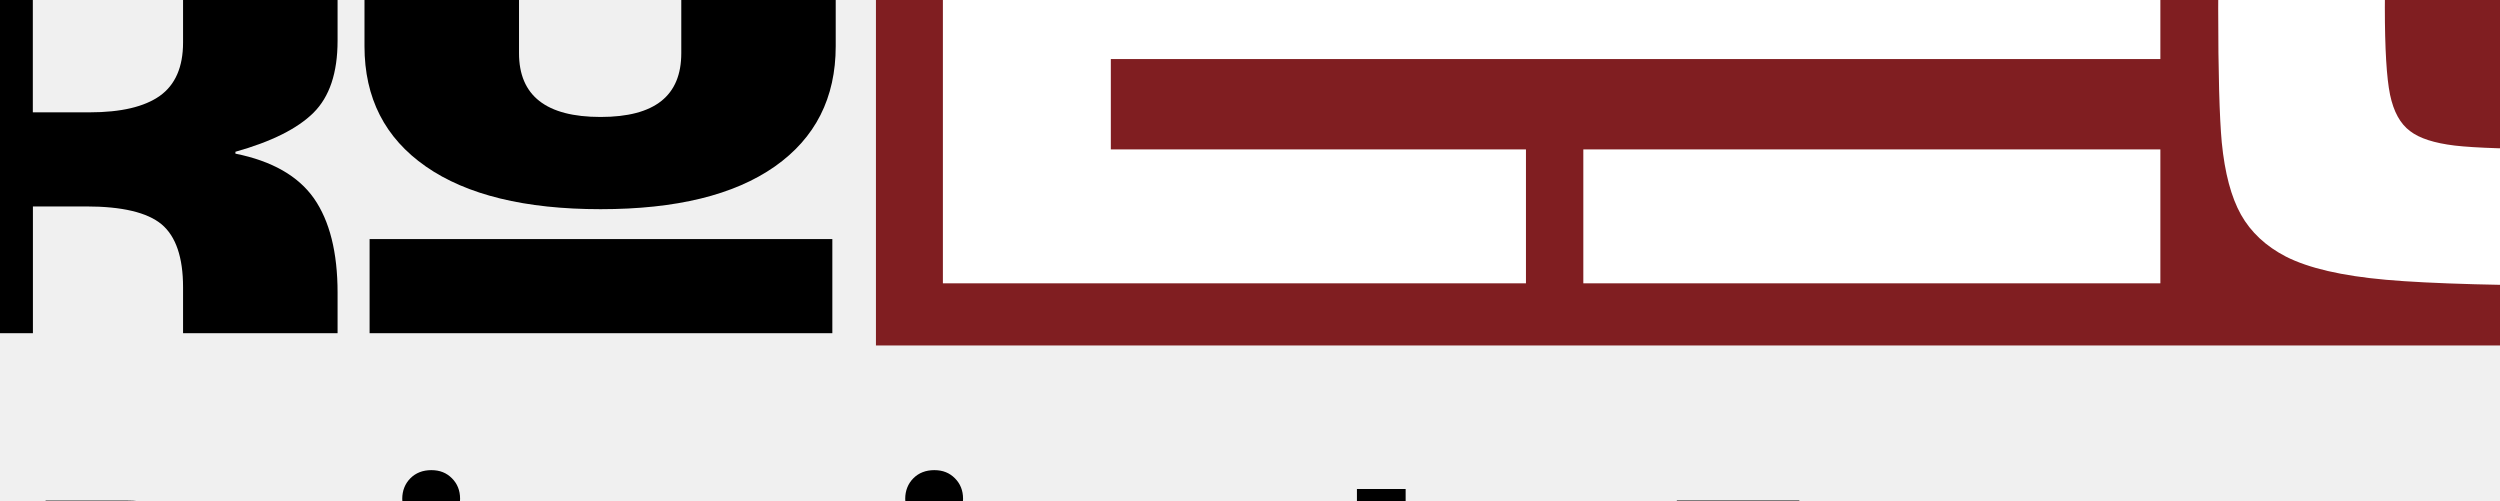
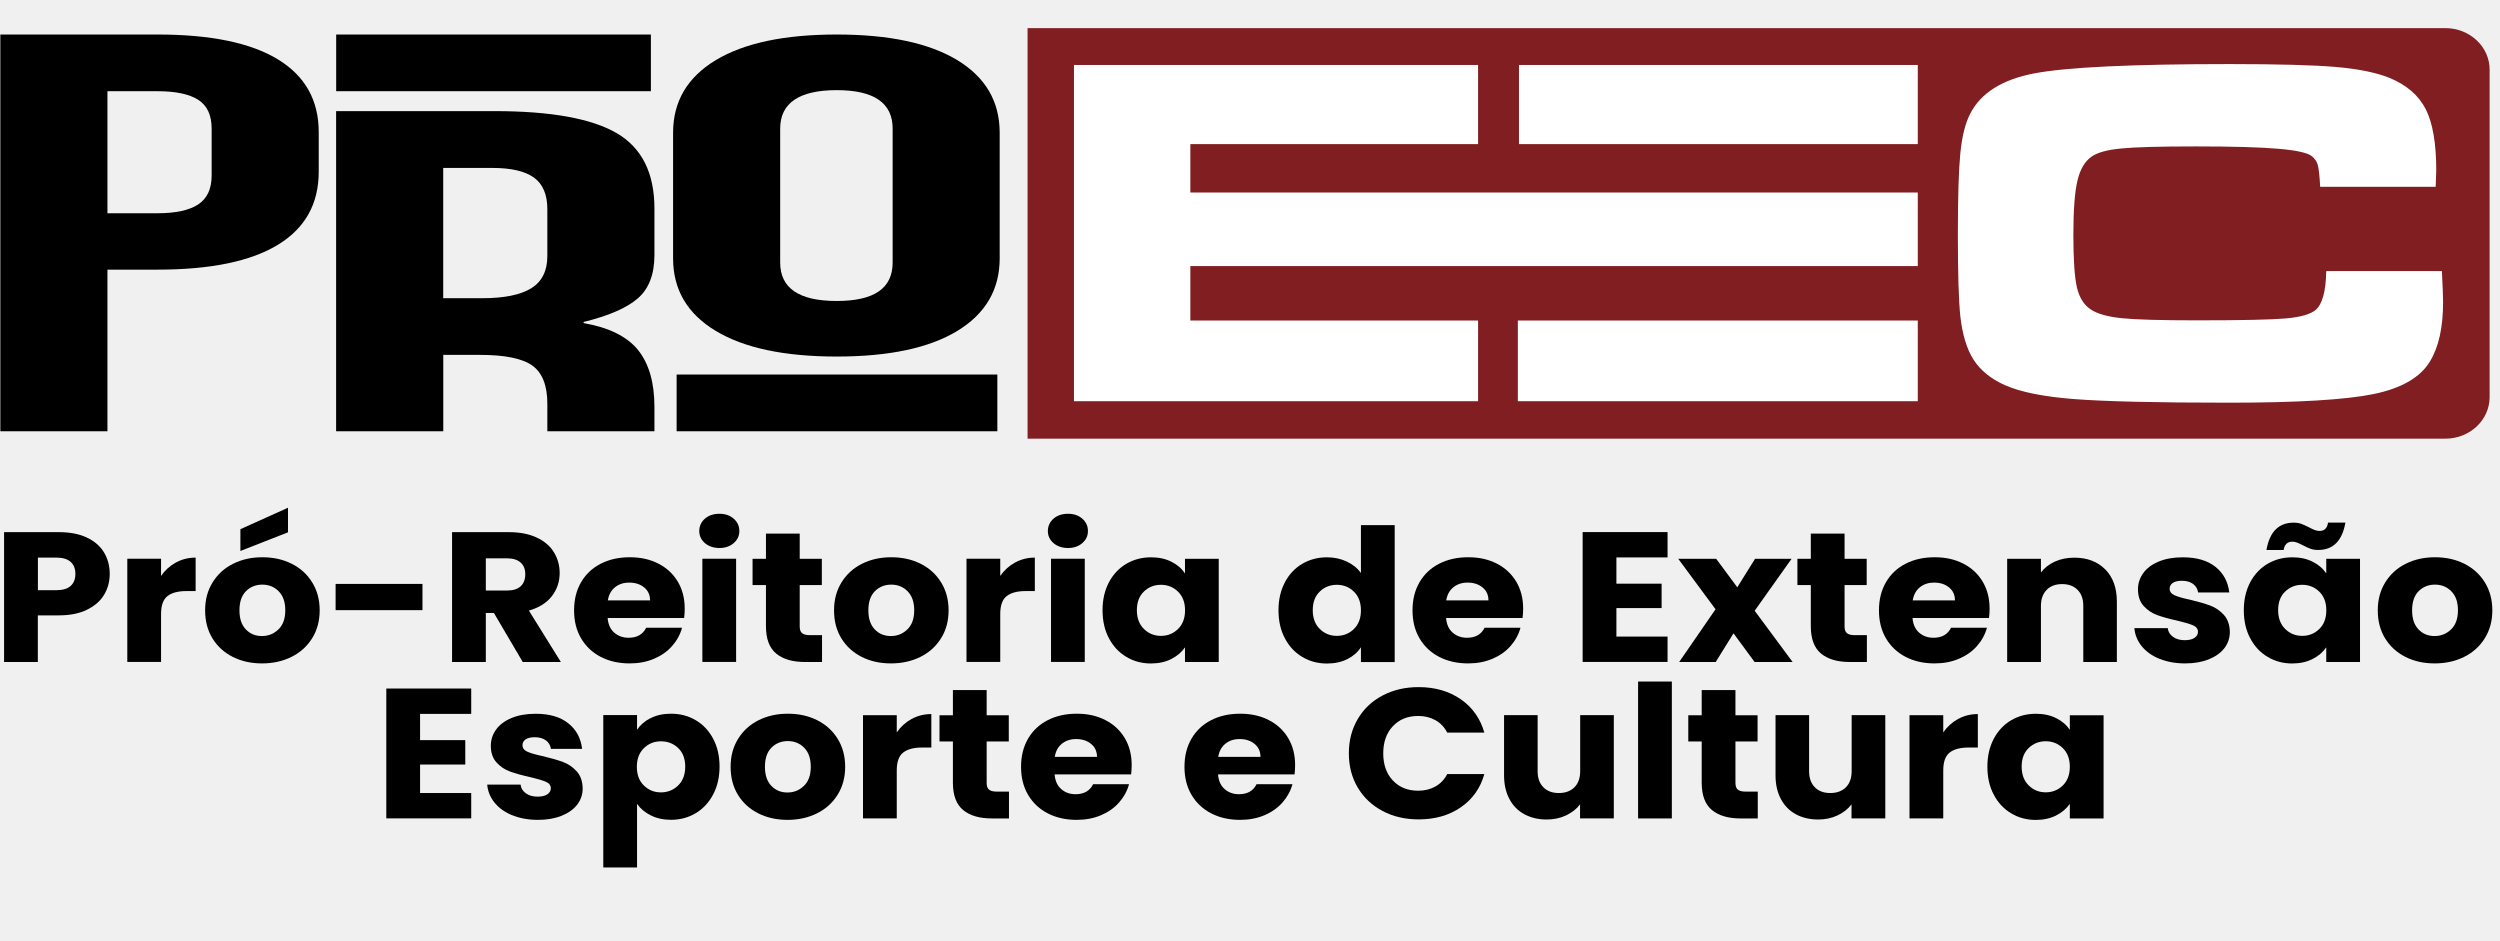
- <svg xmlns="http://www.w3.org/2000/svg" version="1.1" id="Camada_1" x="0px" y="0px" viewBox="0 0 489.9 98" style="enable-background:new 0 0 489.9 98;" xml:space="preserve">
+ <svg xmlns="http://www.w3.org/2000/svg" version="1.1" id="Camada_1" x="0px" y="0px" viewBox="0 0 573.9 216" xml:space="preserve" width="573.9" height="216">
  <defs id="defs3">
    <style id="style1-2">      .cls-1, .cls-2 {        fill: #fff;      }      .cls-2 {        fill-rule: evenodd;      }      .cls-3 {        fill: #801e21;      }    </style>
  </defs>
  <style type="text/css" id="style1">
	.st0{fill-rule:evenodd;clip-rule:evenodd;fill:#C3161C;}
	.st1{fill-rule:evenodd;clip-rule:evenodd;fill:#FFFFFF;}
	.st2{fill-rule:evenodd;clip-rule:evenodd;fill:#231F20;}
</style>
-   <g id="g46" transform="matrix(1.787487,0,0,1.926736,-118.7813,-65.82553)">
+   <g id="g46" transform="matrix(1.451303,0,0,1.359925,0.07967086,6.454793)">
    <g id="g37">
      <path d="m 16.43,95.62 c -0.58,1.05 -1.48,1.9 -2.69,2.54 -1.21,0.65 -2.71,0.97 -4.5,0.97 H 5.93 V 107 H 0.59 V 85.08 h 8.65 c 1.75,0 3.23,0.3 4.43,0.91 1.21,0.6 2.11,1.44 2.72,2.5 0.6,1.06 0.91,2.28 0.91,3.65 0,1.27 -0.29,2.43 -0.87,3.48 z m -5.31,-1.46 c 0.5,-0.48 0.75,-1.16 0.75,-2.03 0,-0.87 -0.25,-1.55 -0.75,-2.03 -0.5,-0.48 -1.26,-0.72 -2.28,-0.72 h -2.9 v 5.5 h 2.9 c 1.02,0 1.78,-0.24 2.28,-0.72 z" id="path1-7" />
      <path d="m 27.77,90.21 c 0.94,-0.55 1.98,-0.83 3.12,-0.83 v 5.65 h -1.47 c -1.33,0 -2.33,0.29 -3,0.86 -0.67,0.57 -1,1.58 -1,3.01 v 8.09 H 20.08 V 89.57 h 5.34 v 2.9 c 0.62,-0.96 1.41,-1.71 2.34,-2.26 z" id="path2-2" />
      <path d="m 36.78,106.15 c -1.36,-0.73 -2.44,-1.77 -3.22,-3.12 -0.78,-1.35 -1.17,-2.93 -1.17,-4.75 0,-1.82 0.4,-3.37 1.19,-4.73 0.79,-1.36 1.87,-2.41 3.25,-3.14 1.37,-0.73 2.91,-1.09 4.62,-1.09 1.71,0 3.25,0.36 4.62,1.09 1.37,0.73 2.46,1.78 3.25,3.14 0.79,1.36 1.19,2.94 1.19,4.73 0,1.79 -0.4,3.37 -1.2,4.73 -0.8,1.36 -1.89,2.41 -3.28,3.14 -1.38,0.73 -2.93,1.09 -4.64,1.09 -1.71,0 -3.24,-0.36 -4.61,-1.09 z m 7.21,-4.65 c 0.72,-0.75 1.08,-1.82 1.08,-3.22 0,-1.4 -0.35,-2.47 -1.05,-3.22 -0.7,-0.75 -1.56,-1.12 -2.58,-1.12 -1.02,0 -1.9,0.37 -2.59,1.11 -0.69,0.74 -1.03,1.82 -1.03,3.23 0,1.41 0.34,2.47 1.01,3.22 0.68,0.75 1.52,1.12 2.54,1.12 1.02,0 1.89,-0.37 2.61,-1.12 z m 1.51,-16.39 -7.53,3.15 v -3.68 l 7.53,-3.62 z" id="path3-3" />
      <path d="m 66.77,93.82 v 4.43 H 53.03 v -4.43 z" id="path4" />
      <path d="M 82.63,107 78.07,98.73 H 76.79 V 107 H 71.45 V 85.08 h 8.96 c 1.73,0 3.2,0.3 4.42,0.91 1.22,0.61 2.13,1.43 2.73,2.48 0.6,1.05 0.91,2.22 0.91,3.51 0,1.46 -0.41,2.76 -1.23,3.9 -0.82,1.14 -2.04,1.96 -3.64,2.44 L 88.66,107 Z M 76.79,94.94 h 3.31 c 0.98,0 1.71,-0.24 2.2,-0.72 0.49,-0.48 0.73,-1.16 0.73,-2.03 0,-0.87 -0.24,-1.49 -0.73,-1.97 -0.49,-0.48 -1.22,-0.72 -2.2,-0.72 h -3.31 v 5.43 0 z" id="path5" />
      <path d="M 108.14,99.57 H 96.06 c 0.08,1.08 0.43,1.91 1.05,2.48 0.61,0.57 1.37,0.86 2.26,0.86 1.33,0 2.26,-0.56 2.78,-1.69 h 5.68 c -0.29,1.14 -0.82,2.17 -1.58,3.09 -0.76,0.92 -1.71,1.63 -2.86,2.15 -1.15,0.52 -2.43,0.78 -3.84,0.78 -1.71,0 -3.23,-0.36 -4.56,-1.09 -1.33,-0.73 -2.37,-1.77 -3.12,-3.12 -0.75,-1.35 -1.12,-2.93 -1.12,-4.75 0,-1.82 0.37,-3.39 1.11,-4.75 0.74,-1.35 1.77,-2.39 3.11,-3.12 1.33,-0.73 2.86,-1.09 4.59,-1.09 1.73,0 3.18,0.35 4.5,1.06 1.31,0.71 2.34,1.72 3.08,3.03 0.74,1.31 1.11,2.84 1.11,4.59 0,0.5 -0.03,1.02 -0.09,1.56 h -0.02 z m -5.37,-2.97 c 0,-0.92 -0.31,-1.64 -0.94,-2.19 -0.62,-0.54 -1.41,-0.81 -2.34,-0.81 -0.93,0 -1.65,0.26 -2.26,0.78 -0.61,0.52 -0.99,1.26 -1.14,2.22 z" id="path6" />
      <path d="m 111.44,86.93 c -0.59,-0.55 -0.89,-1.23 -0.89,-2.04 0,-0.81 0.3,-1.53 0.89,-2.08 0.59,-0.55 1.36,-0.83 2.3,-0.83 0.94,0 1.67,0.28 2.26,0.83 0.59,0.55 0.89,1.24 0.89,2.08 0,0.84 -0.3,1.49 -0.89,2.04 -0.59,0.55 -1.35,0.83 -2.26,0.83 -0.91,0 -1.7,-0.28 -2.3,-0.83 z m 4.94,2.64 v 17.42 h -5.34 V 89.57 Z" id="path7" />
      <path d="M 129.97,102.47 V 107 h -2.72 c -1.94,0 -3.45,-0.47 -4.53,-1.42 -1.08,-0.95 -1.62,-2.49 -1.62,-4.64 v -6.93 h -2.12 v -4.43 h 2.12 v -4.25 h 5.34 v 4.25 h 3.5 v 4.43 h -3.5 v 7 c 0,0.52 0.12,0.9 0.37,1.12 0.25,0.23 0.67,0.34 1.25,0.34 z" id="path8" />
      <path d="m 136.26,106.15 c -1.36,-0.73 -2.44,-1.77 -3.22,-3.12 -0.78,-1.35 -1.17,-2.93 -1.17,-4.75 0,-1.82 0.4,-3.37 1.19,-4.73 0.79,-1.36 1.87,-2.41 3.25,-3.14 1.37,-0.73 2.91,-1.09 4.62,-1.09 1.71,0 3.25,0.36 4.62,1.09 1.37,0.73 2.46,1.78 3.25,3.14 0.79,1.36 1.19,2.94 1.19,4.73 0,1.79 -0.4,3.37 -1.2,4.73 -0.8,1.36 -1.89,2.41 -3.28,3.14 -1.38,0.73 -2.93,1.09 -4.64,1.09 -1.71,0 -3.24,-0.36 -4.61,-1.09 z m 7.21,-4.65 c 0.72,-0.75 1.08,-1.82 1.08,-3.22 0,-1.4 -0.35,-2.47 -1.05,-3.22 -0.7,-0.75 -1.56,-1.12 -2.58,-1.12 -1.02,0 -1.9,0.37 -2.59,1.11 -0.69,0.74 -1.03,1.82 -1.03,3.23 0,1.41 0.34,2.47 1.01,3.22 0.68,0.75 1.52,1.12 2.54,1.12 1.02,0 1.89,-0.37 2.61,-1.12 z" id="path9" />
      <path d="m 160.51,90.21 c 0.94,-0.55 1.98,-0.83 3.12,-0.83 v 5.65 h -1.47 c -1.33,0 -2.33,0.29 -3,0.86 -0.67,0.57 -1,1.58 -1,3.01 v 8.09 h -5.34 V 89.57 h 5.34 v 2.9 c 0.62,-0.96 1.41,-1.71 2.34,-2.26 v 0 z" id="path10" />
      <path d="m 166.58,86.93 c -0.59,-0.55 -0.89,-1.23 -0.89,-2.04 0,-0.81 0.3,-1.53 0.89,-2.08 0.59,-0.55 1.36,-0.83 2.3,-0.83 0.94,0 1.67,0.28 2.26,0.83 0.59,0.55 0.89,1.24 0.89,2.08 0,0.84 -0.3,1.49 -0.89,2.04 -0.59,0.55 -1.35,0.83 -2.26,0.83 -0.91,0 -1.7,-0.28 -2.3,-0.83 z m 4.95,2.64 v 17.42 h -5.34 V 89.57 Z" id="path11" />
      <path d="m 175.35,93.54 c 0.68,-1.35 1.6,-2.39 2.76,-3.12 1.17,-0.73 2.47,-1.09 3.9,-1.09 1.23,0 2.31,0.25 3.23,0.75 0.93,0.5 1.64,1.16 2.14,1.97 v -2.47 h 5.34 V 107 h -5.34 v -2.47 c -0.52,0.81 -1.24,1.47 -2.17,1.97 -0.93,0.5 -2,0.75 -3.23,0.75 -1.42,0 -2.71,-0.37 -3.87,-1.11 -1.17,-0.74 -2.09,-1.79 -2.76,-3.15 -0.68,-1.36 -1.01,-2.94 -1.01,-4.73 0,-1.79 0.34,-3.36 1.01,-4.71 v 0 z m 10.93,1.59 c -0.74,-0.77 -1.64,-1.16 -2.7,-1.16 -1.06,0 -1.96,0.38 -2.7,1.14 -0.74,0.76 -1.11,1.81 -1.11,3.14 0,1.33 0.37,2.39 1.11,3.17 0.74,0.78 1.64,1.17 2.7,1.17 1.06,0 1.96,-0.39 2.7,-1.16 0.74,-0.77 1.11,-1.82 1.11,-3.15 0,-1.33 -0.37,-2.38 -1.11,-3.15 z" id="path12" />
      <path d="m 203.18,93.54 c 0.68,-1.35 1.6,-2.39 2.76,-3.12 1.17,-0.73 2.47,-1.09 3.9,-1.09 1.15,0 2.19,0.24 3.14,0.72 0.95,0.48 1.69,1.12 2.23,1.94 V 83.9 h 5.34 v 23.11 h -5.34 v -2.5 c -0.5,0.83 -1.21,1.5 -2.14,2 -0.93,0.5 -2,0.75 -3.23,0.75 -1.44,0 -2.74,-0.37 -3.9,-1.11 -1.17,-0.74 -2.09,-1.79 -2.76,-3.15 -0.68,-1.36 -1.01,-2.94 -1.01,-4.73 0,-1.79 0.34,-3.36 1.01,-4.71 z m 10.92,1.59 c -0.74,-0.77 -1.64,-1.16 -2.7,-1.16 -1.06,0 -1.96,0.38 -2.7,1.14 -0.74,0.76 -1.11,1.81 -1.11,3.14 0,1.33 0.37,2.39 1.11,3.17 0.74,0.78 1.64,1.17 2.7,1.17 1.06,0 1.96,-0.39 2.7,-1.16 0.74,-0.77 1.11,-1.82 1.11,-3.15 0,-1.33 -0.37,-2.38 -1.11,-3.15 z" id="path13" />
      <path d="m 240.76,99.57 h -12.08 c 0.08,1.08 0.43,1.91 1.05,2.48 0.61,0.57 1.37,0.86 2.26,0.86 1.33,0 2.26,-0.56 2.78,-1.69 h 5.68 c -0.29,1.14 -0.82,2.17 -1.58,3.09 -0.76,0.92 -1.71,1.63 -2.86,2.15 -1.15,0.52 -2.43,0.78 -3.84,0.78 -1.71,0 -3.23,-0.36 -4.56,-1.09 -1.33,-0.73 -2.37,-1.77 -3.12,-3.12 -0.75,-1.35 -1.12,-2.93 -1.12,-4.75 0,-1.82 0.37,-3.39 1.11,-4.75 0.74,-1.35 1.77,-2.39 3.11,-3.12 1.33,-0.73 2.86,-1.09 4.59,-1.09 1.73,0 3.18,0.35 4.5,1.06 1.31,0.71 2.34,1.72 3.08,3.03 0.74,1.31 1.11,2.84 1.11,4.59 0,0.5 -0.03,1.02 -0.09,1.56 h -0.02 z m -5.38,-2.97 c 0,-0.92 -0.31,-1.64 -0.94,-2.19 -0.62,-0.54 -1.41,-0.81 -2.34,-0.81 -0.93,0 -1.65,0.26 -2.26,0.78 -0.61,0.52 -0.99,1.26 -1.14,2.22 z" id="path14" />
      <path d="m 255.62,89.35 v 4.43 h 7.15 v 4.12 h -7.15 v 4.81 h 8.09 v 4.28 H 250.28 V 85.07 h 13.43 v 4.28 z" id="path15" />
      <path d="m 277.48,107 -3.34,-4.84 -2.81,4.84 h -5.78 l 5.75,-8.9 -5.9,-8.52 h 6 l 3.34,4.81 2.81,-4.81 h 5.78 l -5.84,8.77 6,8.65 z" id="path16" />
      <path d="M 295.24,102.47 V 107 h -2.72 c -1.94,0 -3.45,-0.47 -4.53,-1.42 -1.08,-0.95 -1.62,-2.49 -1.62,-4.64 v -6.93 h -2.12 v -4.43 h 2.12 v -4.25 h 5.34 v 4.25 h 3.5 v 4.43 h -3.5 v 7 c 0,0.52 0.12,0.9 0.37,1.12 0.25,0.23 0.67,0.34 1.25,0.34 z" id="path17" />
      <path d="m 314.54,99.57 h -12.08 c 0.08,1.08 0.43,1.91 1.05,2.48 0.61,0.57 1.37,0.86 2.26,0.86 1.33,0 2.26,-0.56 2.78,-1.69 h 5.68 c -0.29,1.14 -0.82,2.17 -1.58,3.09 -0.76,0.92 -1.71,1.63 -2.86,2.15 -1.15,0.52 -2.43,0.78 -3.84,0.78 -1.71,0 -3.23,-0.36 -4.56,-1.09 -1.33,-0.73 -2.37,-1.77 -3.12,-3.12 -0.75,-1.35 -1.12,-2.93 -1.12,-4.75 0,-1.82 0.37,-3.39 1.11,-4.75 0.74,-1.35 1.77,-2.39 3.11,-3.12 1.33,-0.73 2.86,-1.09 4.59,-1.09 1.73,0 3.18,0.35 4.5,1.06 1.31,0.71 2.34,1.72 3.08,3.03 0.74,1.31 1.11,2.84 1.11,4.59 0,0.5 -0.03,1.02 -0.09,1.56 h -0.02 z m -5.37,-2.97 c 0,-0.92 -0.31,-1.64 -0.94,-2.19 -0.62,-0.54 -1.41,-0.81 -2.34,-0.81 -0.93,0 -1.65,0.26 -2.26,0.78 -0.61,0.52 -0.99,1.26 -1.14,2.22 z" id="path18" />
      <path d="m 332.95,91.37 c 1.22,1.32 1.83,3.14 1.83,5.45 V 107 h -5.31 v -9.46 c 0,-1.17 -0.3,-2.07 -0.91,-2.72 -0.6,-0.65 -1.42,-0.97 -2.44,-0.97 -1.02,0 -1.83,0.32 -2.44,0.97 -0.6,0.65 -0.91,1.55 -0.91,2.72 V 107 h -5.34 V 89.58 h 5.34 v 2.31 c 0.54,-0.77 1.27,-1.38 2.19,-1.83 0.92,-0.45 1.95,-0.67 3.09,-0.67 2.04,0 3.67,0.66 4.89,1.98 v 0 z" id="path19" />
      <path d="m 341.52,106.47 c -1.19,-0.52 -2.12,-1.23 -2.81,-2.14 -0.69,-0.91 -1.07,-1.92 -1.16,-3.04 h 5.28 c 0.06,0.6 0.34,1.09 0.84,1.47 0.5,0.38 1.11,0.56 1.84,0.56 0.67,0 1.18,-0.13 1.55,-0.39 0.36,-0.26 0.55,-0.6 0.55,-1.01 0,-0.5 -0.26,-0.87 -0.78,-1.11 -0.52,-0.24 -1.36,-0.5 -2.53,-0.8 -1.25,-0.29 -2.29,-0.6 -3.12,-0.92 -0.83,-0.32 -1.55,-0.83 -2.15,-1.53 -0.6,-0.7 -0.91,-1.64 -0.91,-2.83 0,-1 0.28,-1.91 0.83,-2.73 0.55,-0.82 1.36,-1.47 2.44,-1.95 1.07,-0.48 2.35,-0.72 3.83,-0.72 2.19,0 3.91,0.54 5.17,1.62 1.26,1.08 1.98,2.52 2.17,4.31 h -4.93 c -0.08,-0.6 -0.35,-1.08 -0.8,-1.44 -0.45,-0.35 -1.04,-0.53 -1.76,-0.53 -0.62,0 -1.1,0.12 -1.44,0.36 -0.33,0.24 -0.5,0.57 -0.5,0.98 0,0.5 0.27,0.87 0.8,1.12 0.53,0.25 1.36,0.5 2.48,0.75 1.29,0.33 2.34,0.66 3.15,0.98 0.81,0.32 1.52,0.84 2.14,1.56 0.61,0.72 0.93,1.68 0.95,2.89 0,1.02 -0.29,1.93 -0.86,2.73 -0.57,0.8 -1.4,1.43 -2.47,1.89 -1.07,0.46 -2.32,0.69 -3.73,0.69 -1.52,0 -2.87,-0.26 -4.06,-0.78 h -0.01 z" id="path20" />
      <path d="m 355.87,93.54 c 0.68,-1.35 1.6,-2.39 2.76,-3.12 1.17,-0.73 2.47,-1.09 3.9,-1.09 1.23,0 2.31,0.25 3.23,0.75 0.93,0.5 1.64,1.16 2.14,1.97 v -2.47 h 5.34 V 107 h -5.34 v -2.47 c -0.52,0.81 -1.24,1.47 -2.17,1.97 -0.93,0.5 -2,0.75 -3.23,0.75 -1.42,0 -2.71,-0.37 -3.87,-1.11 -1.17,-0.74 -2.09,-1.79 -2.76,-3.15 -0.68,-1.36 -1.01,-2.94 -1.01,-4.73 0,-1.79 0.34,-3.36 1.01,-4.71 v 0 z m 6.88,-10.06 c 0.46,0 0.86,0.07 1.2,0.2 0.34,0.13 0.77,0.34 1.26,0.61 0.37,0.21 0.68,0.36 0.91,0.45 0.23,0.09 0.47,0.14 0.72,0.14 0.77,0 1.22,-0.47 1.34,-1.41 h 2.75 c -0.5,3.08 -1.94,4.62 -4.31,4.62 -0.46,0 -0.86,-0.07 -1.2,-0.2 -0.34,-0.13 -0.77,-0.34 -1.26,-0.61 -0.38,-0.21 -0.68,-0.36 -0.91,-0.45 -0.23,-0.09 -0.47,-0.14 -0.72,-0.14 -0.77,0 -1.23,0.47 -1.37,1.41 h -2.72 c 0.5,-3.08 1.94,-4.62 4.31,-4.62 z m 4.05,11.65 c -0.74,-0.77 -1.64,-1.16 -2.7,-1.16 -1.06,0 -1.96,0.38 -2.7,1.14 -0.74,0.76 -1.11,1.81 -1.11,3.14 0,1.33 0.37,2.39 1.11,3.17 0.74,0.78 1.64,1.17 2.7,1.17 1.06,0 1.96,-0.39 2.7,-1.16 0.74,-0.77 1.11,-1.82 1.11,-3.15 0,-1.33 -0.37,-2.38 -1.11,-3.15 z" id="path21" />
      <path d="m 380.44,106.15 c -1.36,-0.73 -2.44,-1.77 -3.22,-3.12 -0.78,-1.35 -1.17,-2.93 -1.17,-4.75 0,-1.82 0.4,-3.37 1.19,-4.73 0.79,-1.36 1.87,-2.41 3.25,-3.14 1.37,-0.73 2.91,-1.09 4.62,-1.09 1.71,0 3.25,0.36 4.62,1.09 1.37,0.73 2.46,1.78 3.25,3.14 0.79,1.36 1.19,2.94 1.19,4.73 0,1.79 -0.4,3.37 -1.2,4.73 -0.8,1.36 -1.89,2.41 -3.28,3.14 -1.38,0.73 -2.93,1.09 -4.64,1.09 -1.71,0 -3.24,-0.36 -4.61,-1.09 z m 7.21,-4.65 c 0.72,-0.75 1.08,-1.82 1.08,-3.22 0,-1.4 -0.35,-2.47 -1.05,-3.22 -0.7,-0.75 -1.56,-1.12 -2.58,-1.12 -1.02,0 -1.9,0.37 -2.59,1.11 -0.69,0.74 -1.03,1.82 -1.03,3.23 0,1.41 0.34,2.47 1.01,3.22 0.68,0.75 1.52,1.12 2.54,1.12 1.02,0 1.89,-0.37 2.61,-1.12 z" id="path22" />
      <path d="m 66.39,115.76 v 4.43 h 7.15 v 4.12 h -7.15 v 4.81 h 8.09 v 4.28 H 61.05 v -21.92 h 13.43 v 4.28 z" id="path23" />
      <path d="m 80.98,132.88 c -1.19,-0.52 -2.12,-1.23 -2.81,-2.14 -0.69,-0.91 -1.07,-1.92 -1.16,-3.04 h 5.28 c 0.06,0.6 0.34,1.09 0.84,1.47 0.5,0.38 1.11,0.56 1.84,0.56 0.67,0 1.18,-0.13 1.55,-0.39 0.36,-0.26 0.55,-0.6 0.55,-1.01 0,-0.5 -0.26,-0.87 -0.78,-1.11 -0.52,-0.24 -1.36,-0.5 -2.53,-0.8 -1.25,-0.29 -2.29,-0.6 -3.12,-0.92 -0.83,-0.32 -1.55,-0.83 -2.15,-1.53 -0.6,-0.7 -0.91,-1.64 -0.91,-2.83 0,-1 0.28,-1.91 0.83,-2.73 0.55,-0.82 1.36,-1.47 2.44,-1.95 1.07,-0.48 2.35,-0.72 3.83,-0.72 2.19,0 3.91,0.54 5.17,1.62 1.26,1.08 1.98,2.52 2.17,4.31 h -4.93 c -0.08,-0.6 -0.35,-1.08 -0.8,-1.44 -0.45,-0.35 -1.04,-0.53 -1.76,-0.53 -0.62,0 -1.1,0.12 -1.44,0.36 -0.33,0.24 -0.5,0.57 -0.5,0.98 0,0.5 0.27,0.87 0.8,1.12 0.53,0.25 1.36,0.5 2.48,0.75 1.29,0.33 2.34,0.66 3.15,0.98 0.81,0.32 1.52,0.84 2.14,1.56 0.61,0.72 0.93,1.68 0.95,2.89 0,1.02 -0.29,1.93 -0.86,2.73 -0.57,0.8 -1.4,1.43 -2.47,1.89 -1.07,0.46 -2.32,0.69 -3.73,0.69 -1.52,0 -2.87,-0.26 -4.06,-0.78 h -0.01 z" id="path24" />
      <path d="m 102.86,116.48 c 0.92,-0.5 1.99,-0.75 3.22,-0.75 1.44,0 2.74,0.36 3.9,1.09 1.17,0.73 2.09,1.77 2.76,3.12 0.68,1.35 1.02,2.92 1.02,4.71 0,1.79 -0.34,3.37 -1.02,4.73 -0.68,1.36 -1.6,2.42 -2.76,3.15 -1.17,0.74 -2.47,1.11 -3.9,1.11 -1.21,0 -2.27,-0.25 -3.2,-0.75 -0.93,-0.5 -1.65,-1.14 -2.17,-1.94 v 10.74 h -5.34 v -25.73 h 5.34 v 2.47 c 0.52,-0.81 1.24,-1.47 2.15,-1.97 z m 4.36,5.05 c -0.74,-0.76 -1.65,-1.14 -2.73,-1.14 -1.08,0 -1.96,0.39 -2.7,1.16 -0.74,0.77 -1.11,1.82 -1.11,3.15 0,1.33 0.37,2.38 1.11,3.15 0.74,0.77 1.64,1.16 2.7,1.16 1.06,0 1.97,-0.39 2.72,-1.17 0.75,-0.78 1.12,-1.84 1.12,-3.17 0,-1.33 -0.37,-2.38 -1.11,-3.14 z" id="path25" />
      <path d="m 119.9,132.56 c -1.36,-0.73 -2.44,-1.77 -3.22,-3.12 -0.78,-1.35 -1.17,-2.93 -1.17,-4.75 0,-1.82 0.4,-3.37 1.19,-4.73 0.79,-1.36 1.87,-2.41 3.25,-3.14 1.37,-0.73 2.91,-1.09 4.62,-1.09 1.71,0 3.25,0.36 4.62,1.09 1.37,0.73 2.46,1.78 3.25,3.14 0.79,1.36 1.19,2.94 1.19,4.73 0,1.79 -0.4,3.37 -1.2,4.73 -0.8,1.36 -1.89,2.41 -3.28,3.14 -1.38,0.73 -2.93,1.09 -4.64,1.09 -1.71,0 -3.24,-0.36 -4.61,-1.09 z m 7.21,-4.65 c 0.72,-0.75 1.08,-1.82 1.08,-3.22 0,-1.4 -0.35,-2.47 -1.05,-3.22 -0.7,-0.75 -1.56,-1.12 -2.58,-1.12 -1.02,0 -1.9,0.37 -2.59,1.11 -0.69,0.74 -1.03,1.82 -1.03,3.23 0,1.41 0.34,2.47 1.01,3.22 0.68,0.75 1.52,1.12 2.54,1.12 1.02,0 1.89,-0.37 2.61,-1.12 z" id="path26" />
      <path d="m 144.14,116.62 c 0.94,-0.55 1.98,-0.83 3.12,-0.83 v 5.65 h -1.47 c -1.33,0 -2.33,0.29 -3,0.86 -0.67,0.57 -1,1.58 -1,3.01 v 8.09 h -5.34 v -17.42 h 5.34 v 2.9 c 0.62,-0.96 1.41,-1.71 2.34,-2.26 v 0 z" id="path27" />
      <path d="m 159.54,128.88 v 4.53 h -2.72 c -1.94,0 -3.45,-0.47 -4.53,-1.42 -1.08,-0.95 -1.62,-2.49 -1.62,-4.64 v -6.93 h -2.12 v -4.43 h 2.12 v -4.25 h 5.34 v 4.25 h 3.5 v 4.43 h -3.5 v 7 c 0,0.52 0.12,0.9 0.37,1.12 0.25,0.23 0.67,0.34 1.25,0.34 z" id="path28" />
      <path d="m 178.84,125.98 h -12.08 c 0.08,1.08 0.43,1.91 1.05,2.48 0.61,0.57 1.37,0.86 2.26,0.86 1.33,0 2.26,-0.56 2.78,-1.69 h 5.68 c -0.29,1.14 -0.82,2.17 -1.58,3.09 -0.76,0.92 -1.71,1.63 -2.86,2.15 -1.15,0.52 -2.43,0.78 -3.84,0.78 -1.71,0 -3.23,-0.36 -4.56,-1.09 -1.33,-0.73 -2.37,-1.77 -3.12,-3.12 -0.75,-1.35 -1.12,-2.93 -1.12,-4.75 0,-1.82 0.37,-3.39 1.11,-4.75 0.74,-1.35 1.77,-2.39 3.11,-3.12 1.33,-0.73 2.86,-1.09 4.59,-1.09 1.73,0 3.18,0.35 4.5,1.06 1.31,0.71 2.34,1.72 3.08,3.03 0.74,1.31 1.11,2.84 1.11,4.59 0,0.5 -0.03,1.02 -0.09,1.56 h -0.02 z m -5.38,-2.97 c 0,-0.92 -0.31,-1.64 -0.94,-2.19 -0.62,-0.54 -1.41,-0.81 -2.34,-0.81 -0.93,0 -1.65,0.26 -2.26,0.78 -0.61,0.52 -0.99,1.26 -1.14,2.22 z" id="path29" />
      <path d="m 204.69,125.98 h -12.08 c 0.08,1.08 0.43,1.91 1.05,2.48 0.61,0.57 1.37,0.86 2.26,0.86 1.33,0 2.26,-0.56 2.78,-1.69 h 5.68 c -0.29,1.14 -0.82,2.17 -1.58,3.09 -0.76,0.92 -1.71,1.63 -2.86,2.15 -1.15,0.52 -2.43,0.78 -3.84,0.78 -1.71,0 -3.23,-0.36 -4.56,-1.09 -1.33,-0.73 -2.37,-1.77 -3.12,-3.12 -0.75,-1.35 -1.12,-2.93 -1.12,-4.75 0,-1.82 0.37,-3.39 1.11,-4.75 0.74,-1.35 1.77,-2.39 3.11,-3.12 1.33,-0.73 2.86,-1.09 4.59,-1.09 1.73,0 3.18,0.35 4.5,1.06 1.31,0.71 2.34,1.72 3.08,3.03 0.74,1.31 1.11,2.84 1.11,4.59 0,0.5 -0.03,1.02 -0.09,1.56 h -0.02 z m -5.37,-2.97 c 0,-0.92 -0.31,-1.64 -0.94,-2.19 -0.62,-0.54 -1.41,-0.81 -2.34,-0.81 -0.93,0 -1.65,0.26 -2.26,0.78 -0.61,0.52 -0.99,1.26 -1.14,2.22 z" id="path30" />
      <path d="m 214.71,116.62 c 0.94,-1.7 2.24,-3.02 3.92,-3.96 1.68,-0.95 3.58,-1.42 5.7,-1.42 2.6,0 4.83,0.69 6.68,2.06 1.85,1.37 3.09,3.25 3.72,5.62 h -5.87 c -0.44,-0.92 -1.06,-1.61 -1.86,-2.09 -0.8,-0.48 -1.71,-0.72 -2.73,-0.72 -1.64,0 -2.98,0.57 -4,1.72 -1.02,1.15 -1.53,2.68 -1.53,4.59 0,1.91 0.51,3.45 1.53,4.59 1.02,1.15 2.35,1.72 4,1.72 1.02,0 1.93,-0.24 2.73,-0.72 0.8,-0.48 1.42,-1.18 1.86,-2.09 h 5.87 c -0.62,2.37 -1.86,4.24 -3.72,5.61 -1.85,1.36 -4.08,2.04 -6.68,2.04 -2.12,0 -4.02,-0.47 -5.7,-1.42 -1.68,-0.95 -2.98,-2.26 -3.92,-3.95 -0.94,-1.69 -1.41,-3.61 -1.41,-5.78 0,-2.17 0.47,-4.1 1.41,-5.79 v 0 z" id="path31" />
      <path d="m 255.21,115.98 v 17.42 h -5.34 v -2.37 c -0.54,0.77 -1.28,1.39 -2.2,1.86 -0.93,0.47 -1.95,0.7 -3.08,0.7 -1.33,0 -2.51,-0.3 -3.53,-0.89 -1.02,-0.59 -1.81,-1.45 -2.37,-2.58 -0.56,-1.13 -0.84,-2.45 -0.84,-3.97 v -10.18 h 5.31 v 9.46 c 0,1.17 0.3,2.07 0.91,2.72 0.6,0.65 1.42,0.97 2.44,0.97 1.02,0 1.86,-0.32 2.47,-0.97 0.6,-0.64 0.91,-1.55 0.91,-2.72 v -9.46 h 5.34 -0.02 z" id="path32" />
      <path d="m 264.39,110.3 v 23.11 h -5.34 V 110.3 Z" id="path33" />
      <path d="m 277.98,128.88 v 4.53 h -2.72 c -1.94,0 -3.45,-0.47 -4.53,-1.42 -1.08,-0.95 -1.62,-2.49 -1.62,-4.64 v -6.93 h -2.12 v -4.43 h 2.12 v -4.25 h 5.34 v 4.25 h 3.5 v 4.43 h -3.5 v 7 c 0,0.52 0.12,0.9 0.37,1.12 0.25,0.23 0.67,0.34 1.25,0.34 z" id="path34" />
      <path d="m 298.15,115.98 v 17.42 h -5.34 v -2.37 c -0.54,0.77 -1.28,1.39 -2.2,1.86 -0.93,0.47 -1.95,0.7 -3.08,0.7 -1.33,0 -2.51,-0.3 -3.53,-0.89 -1.02,-0.59 -1.81,-1.45 -2.37,-2.58 -0.56,-1.13 -0.84,-2.45 -0.84,-3.97 v -10.18 h 5.31 v 9.46 c 0,1.17 0.3,2.07 0.91,2.72 0.6,0.65 1.42,0.97 2.44,0.97 1.02,0 1.86,-0.32 2.47,-0.97 0.6,-0.64 0.91,-1.55 0.91,-2.72 v -9.46 h 5.34 -0.02 z" id="path35" />
      <path d="m 309.67,116.62 c 0.94,-0.55 1.98,-0.83 3.12,-0.83 v 5.65 h -1.47 c -1.33,0 -2.33,0.29 -3,0.86 -0.67,0.57 -1,1.58 -1,3.01 v 8.09 h -5.34 v -17.42 h 5.34 v 2.9 c 0.62,-0.96 1.41,-1.71 2.34,-2.26 v 0 z" id="path36" />
      <path d="m 315.31,119.95 c 0.68,-1.35 1.6,-2.39 2.76,-3.12 1.17,-0.73 2.47,-1.09 3.9,-1.09 1.23,0 2.31,0.25 3.23,0.75 0.93,0.5 1.64,1.16 2.14,1.97 v -2.47 h 5.34 v 17.42 h -5.34 v -2.47 c -0.52,0.81 -1.24,1.47 -2.17,1.97 -0.93,0.5 -2,0.75 -3.23,0.75 -1.42,0 -2.71,-0.37 -3.87,-1.11 -1.17,-0.74 -2.09,-1.79 -2.76,-3.15 -0.68,-1.36 -1.01,-2.94 -1.01,-4.73 0,-1.79 0.34,-3.36 1.01,-4.71 v 0 z m 10.92,1.59 c -0.74,-0.77 -1.64,-1.16 -2.7,-1.16 -1.06,0 -1.96,0.38 -2.7,1.14 -0.74,0.76 -1.11,1.81 -1.11,3.14 0,1.33 0.37,2.39 1.11,3.17 0.74,0.78 1.64,1.17 2.7,1.17 1.06,0 1.96,-0.39 2.7,-1.16 0.74,-0.77 1.11,-1.82 1.11,-3.15 0,-1.33 -0.37,-2.38 -1.11,-3.15 z" id="path37" />
    </g>
    <g id="g45">
      <path class="cls-3" d="m 162.48,0 h 224.26 c 3.86,0 7,3.14 7,7 v 55.3 c 0,3.86 -3.14,7 -7,7 H 162.48 Z" id="path38" />
      <g id="g41">
        <path d="M 16.94,68.05 H 0 V 1.08 h 24.85 c 8.41,0 14.76,1.4 19.06,4.2 4.3,2.8 6.45,6.9 6.45,12.28 v 6.68 c 0,5.42 -2.15,9.53 -6.45,12.33 -4.3,2.8 -10.65,4.2 -19.06,4.2 h -7.91 v 27.27 0 z m 0,-57.4 v 20.6 h 7.91 c 2.89,0 5.04,-0.5 6.45,-1.49 1.41,-1 2.12,-2.62 2.12,-4.86 v -7.94 c 0,-2.27 -0.71,-3.89 -2.12,-4.86 -1.41,-0.96 -3.56,-1.45 -6.45,-1.45 z" id="path39" />
        <path d="M 102.9,10.65 H 53.12 V 1.08 H 102.9 Z M 70.05,68.05 H 53.11 V 14.01 h 25.03 c 8.91,0 15.35,1.24 19.34,3.71 3.98,2.48 5.98,6.72 5.98,12.73 v 7.85 c 0,3.27 -0.88,5.71 -2.64,7.33 -1.76,1.62 -4.61,2.94 -8.56,3.97 v 0.19 c 4.01,0.75 6.88,2.27 8.61,4.55 1.72,2.29 2.59,5.49 2.59,9.6 v 4.11 H 86.52 v -4.67 c 0,-3.05 -0.79,-5.18 -2.35,-6.4 -1.57,-1.21 -4.33,-1.82 -8.28,-1.82 h -5.83 v 12.89 z m 0,-44.46 v 22 h 6.21 c 3.45,0 6.02,-0.56 7.72,-1.68 1.69,-1.12 2.54,-2.93 2.54,-5.42 v -7.94 c 0,-2.46 -0.71,-4.23 -2.12,-5.32 -1.41,-1.09 -3.62,-1.63 -6.63,-1.63 h -7.72 z" id="path40" />
        <path d="m 106.41,38.86 v -21.2 c 0,-5.26 2.24,-9.34 6.73,-12.24 4.49,-2.9 10.87,-4.34 19.15,-4.34 8.28,0 14.65,1.45 19.1,4.34 4.45,2.9 6.68,6.97 6.68,12.24 v 21.2 c 0,5.26 -2.23,9.34 -6.68,12.24 -4.46,2.9 -10.82,4.34 -19.1,4.34 -8.28,0 -14.67,-1.45 -19.15,-4.34 -4.49,-2.9 -6.73,-6.97 -6.73,-12.24 z M 157.7,68.05 H 106.97 V 58.48 H 157.7 Z M 123.35,16.96 v 22.61 c 0,4.33 2.98,6.49 8.94,6.49 5.96,0 8.85,-2.16 8.85,-6.49 V 16.96 c 0,-4.33 -2.95,-6.49 -8.85,-6.49 -5.9,0 -8.94,2.16 -8.94,6.49 z" id="path41" />
      </g>
      <g id="g44">
        <path class="cls-2" d="m 367.91,41.01 h 18.28 c 0.14,2.7 0.19,4.45 0.19,5.23 0,4.27 -0.69,7.61 -2.07,10.01 -1.51,2.7 -4.5,4.55 -8.92,5.52 -4.42,0.97 -12.07,1.46 -22.95,1.46 -11.43,0 -19.57,-0.21 -24.41,-0.61 -4.86,-0.4 -8.5,-1.19 -10.98,-2.36 -2.19,-1.05 -3.84,-2.48 -4.92,-4.26 -1.08,-1.79 -1.78,-4.24 -2.11,-7.36 -0.25,-2.51 -0.39,-7.07 -0.39,-13.64 0,-6.57 0.13,-11.05 0.39,-13.89 0.27,-2.84 0.78,-5.05 1.55,-6.63 1.66,-3.51 5.05,-5.8 10.15,-6.84 5.1,-1.04 15.4,-1.57 30.88,-1.57 7.74,0 13.36,0.17 16.87,0.49 3.52,0.33 6.33,0.94 8.41,1.83 2.71,1.19 4.63,2.95 5.76,5.3 1.11,2.34 1.66,5.8 1.66,10.34 0,0.24 -0.03,1.16 -0.09,2.76 h -18.27 c -0.09,-1.83 -0.23,-3.05 -0.37,-3.67 -0.16,-0.62 -0.5,-1.12 -0.99,-1.54 -0.71,-0.55 -2.49,-0.97 -5.32,-1.22 -2.85,-0.26 -7.15,-0.39 -12.93,-0.39 -5.78,0 -9.67,0.11 -11.88,0.35 -2.19,0.22 -3.75,0.68 -4.65,1.36 -1.1,0.8 -1.84,2.18 -2.26,4.09 -0.43,1.93 -0.64,4.98 -0.64,9.16 0,4.18 0.19,7.15 0.57,8.87 0.39,1.72 1.11,2.95 2.2,3.7 1.02,0.73 2.65,1.22 4.9,1.47 2.23,0.24 6.21,0.36 11.89,0.36 7,0 11.67,-0.11 14.01,-0.32 2.32,-0.22 3.9,-0.69 4.72,-1.41 1.08,-0.94 1.65,-3.13 1.71,-6.59 v 0 z" id="path42" />
        <g id="g43">
          <rect class="cls-1" x="240.03" y="49.36" width="63.26" height="13.62" id="rect42" />
-           <polygon class="cls-2" points="188.23,40.17 231.52,40.17 235.27,40.17 303.29,40.17 303.29,27.75 235.27,27.75 231.52,27.75 188.23,27.75 188.23,19.58 233.74,19.58 233.74,6.22 169.82,6.22 169.82,62.98 233.74,62.98 233.74,49.36 188.23,49.36 " id="polygon42" />
+           <polygon class="cls-2" points="303.29,40.17 303.29,27.75 235.27,27.75 231.52,27.75 188.23,27.75 188.23,19.58 233.74,19.58 233.74,6.22 169.82,6.22 169.82,62.98 233.74,62.98 233.74,49.36 188.23,49.36 188.23,40.17 231.52,40.17 235.27,40.17 " id="polygon42" />
          <rect class="cls-1" x="240.21" y="6.22" width="63.08" height="13.36" id="rect43" />
        </g>
      </g>
    </g>
  </g>
</svg>
